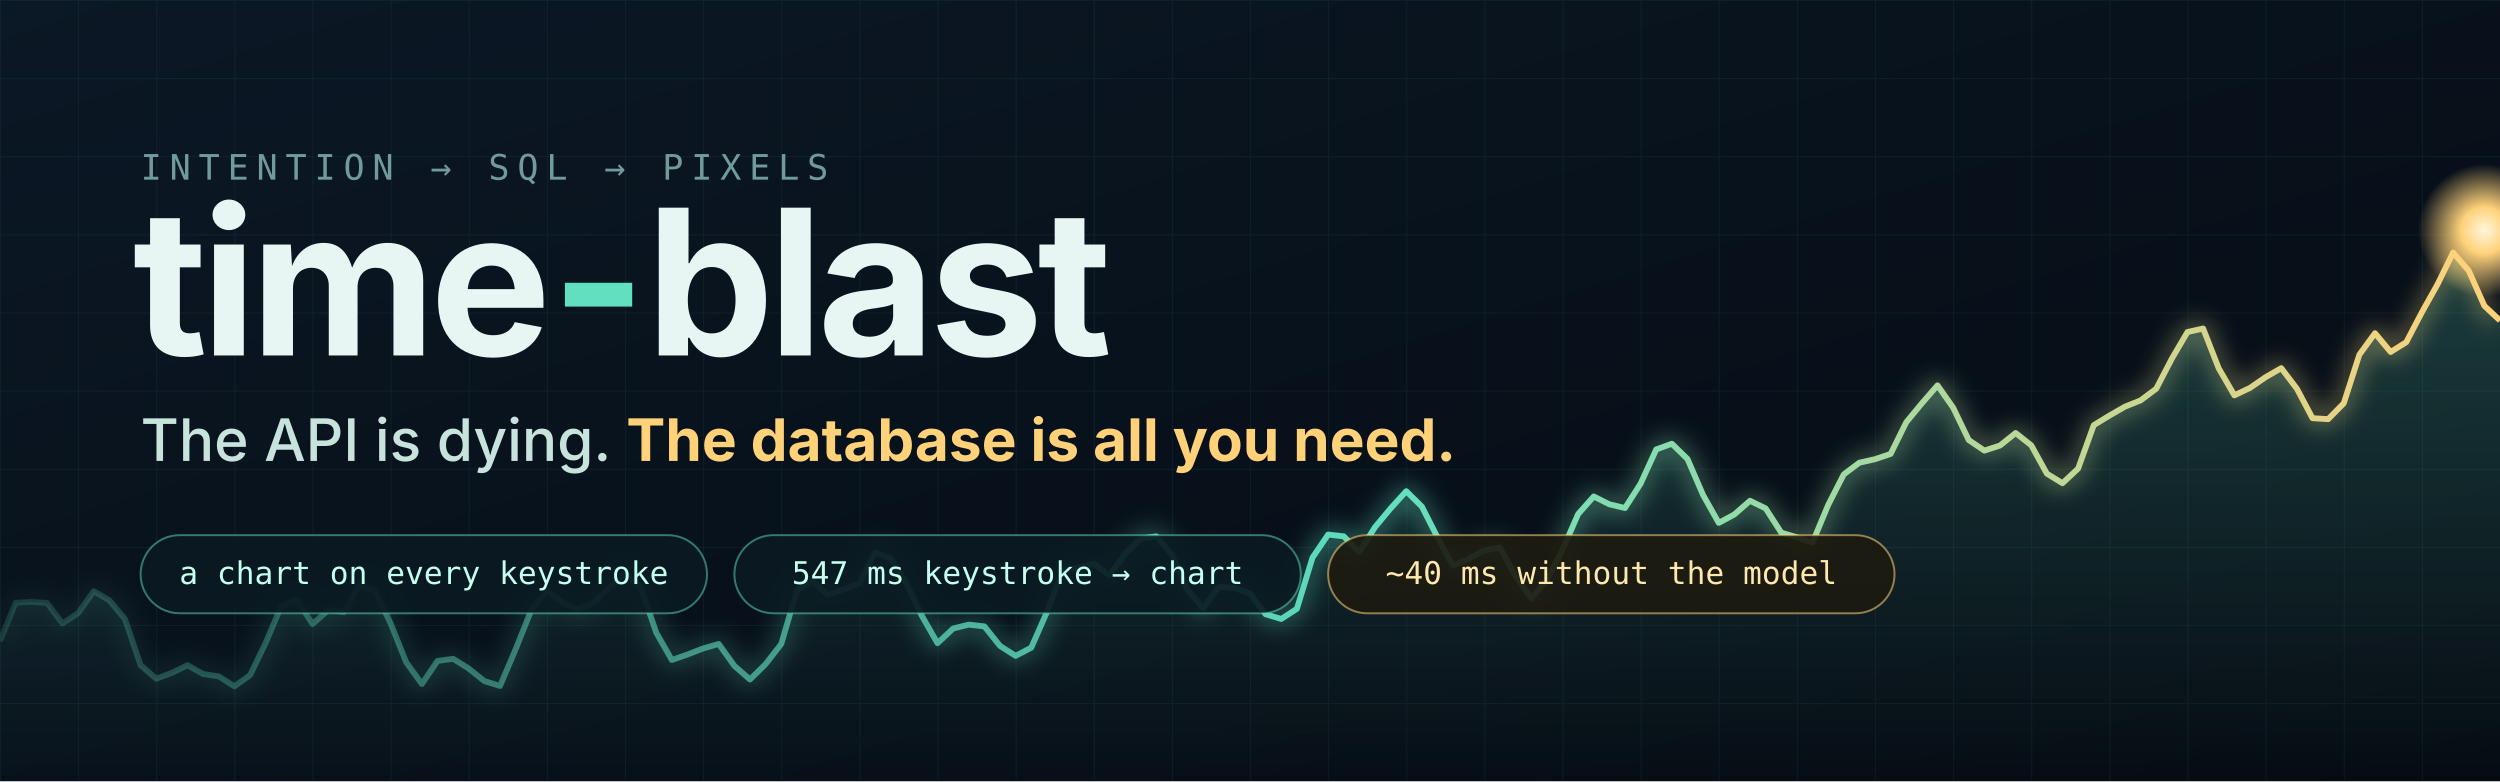
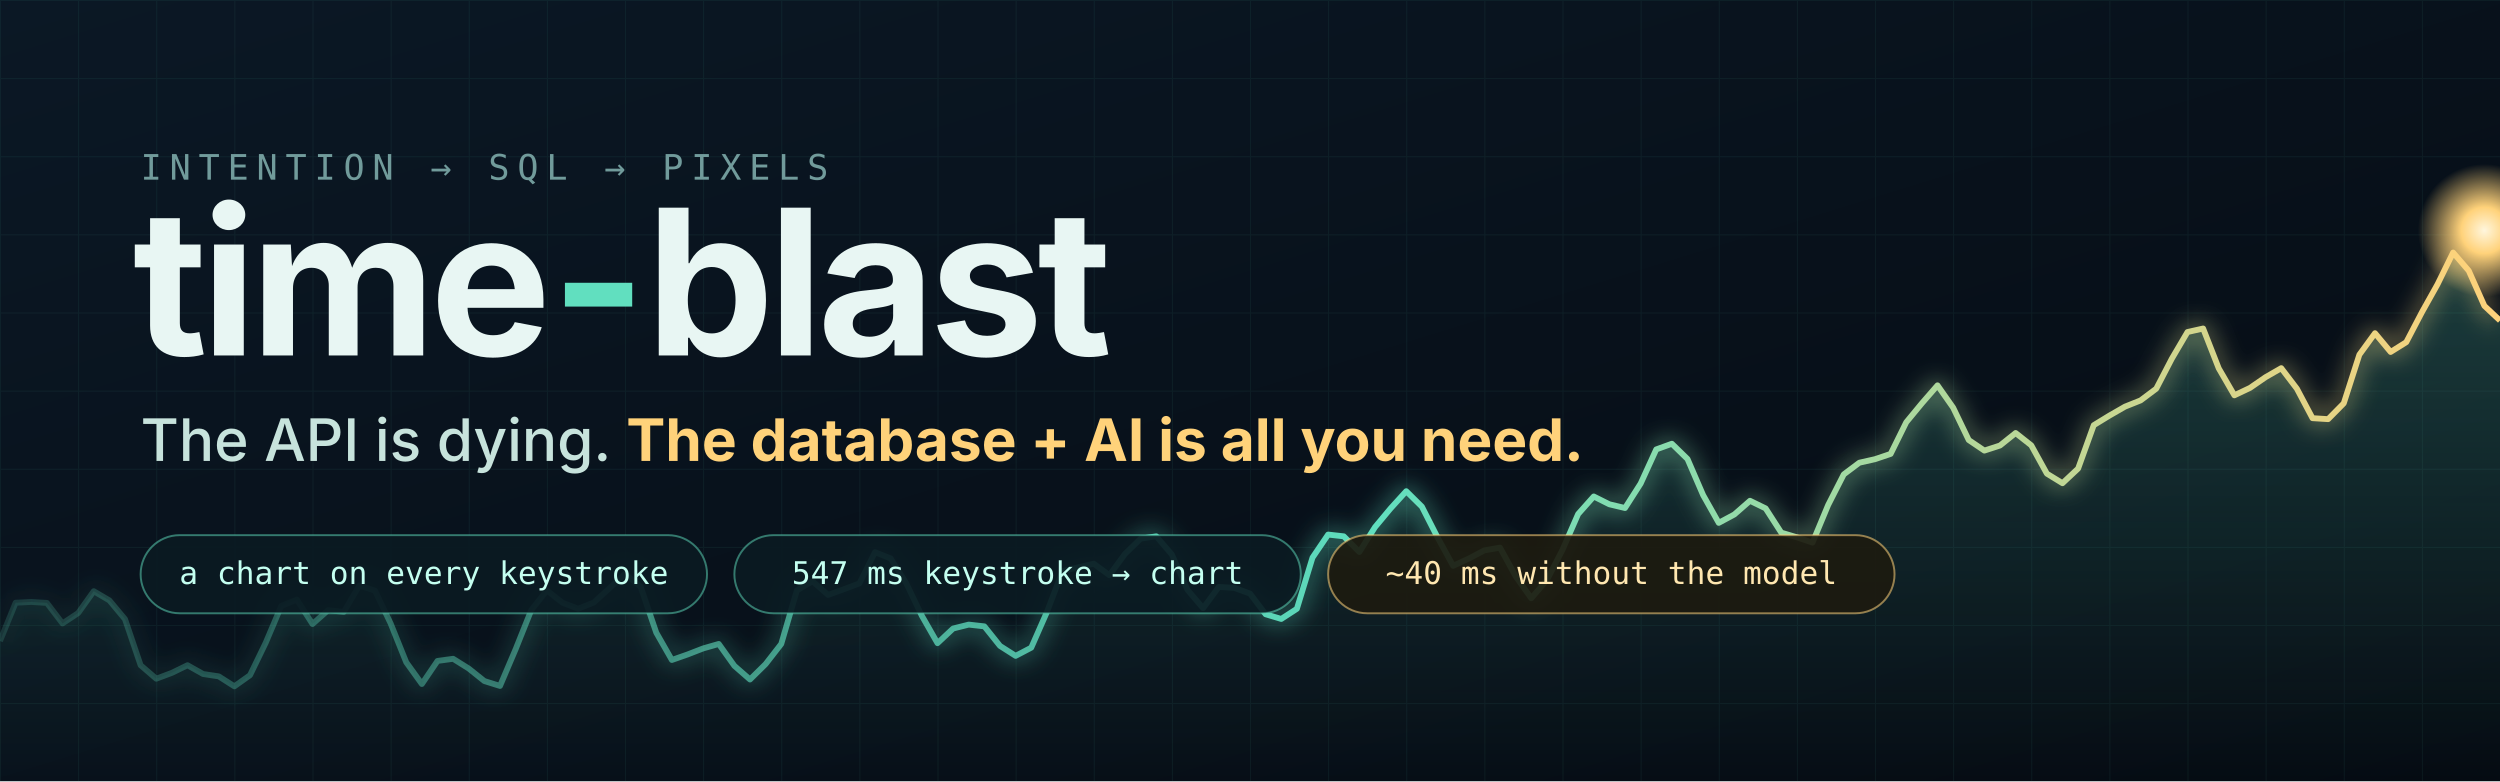
<svg xmlns="http://www.w3.org/2000/svg" width="1280" height="400" viewBox="0 0 1280 400" role="img" aria-label="time-blast: from intention to chart, no API in between">
  <defs>
    <linearGradient id="bg" x1="0" y1="0" x2="1" y2="1">
      <stop offset="0" stop-color="#0b1825" />
      <stop offset="1" stop-color="#050b12" />
    </linearGradient>
    <linearGradient id="stroke" x1="0" x2="1">
      <stop offset="0" stop-color="#61dfbf" stop-opacity=".15" />
      <stop offset=".55" stop-color="#61dfbf" />
      <stop offset="1" stop-color="#ffd27a" />
    </linearGradient>
    <linearGradient id="fill" x1="0" y1="0" x2="0" y2="1">
      <stop offset="0" stop-color="#61dfbf" stop-opacity=".22" />
      <stop offset="1" stop-color="#61dfbf" stop-opacity="0" />
    </linearGradient>
    <pattern id="grid" width="40" height="40" patternUnits="userSpaceOnUse">
      <path d="M40 0H0V40" fill="none" stroke="#61dfbf" stroke-opacity=".06" />
    </pattern>
    <filter id="glow" x="-10%" y="-50%" width="120%" height="200%">
      <feGaussianBlur stdDeviation="6" result="b" />
      <feMerge>
        <feMergeNode in="b" />
        <feMergeNode in="SourceGraphic" />
      </feMerge>
    </filter>
    <radialGradient id="spark">
      <stop offset="0" stop-color="#fff6dd" />
      <stop offset=".35" stop-color="#ffd27a" />
      <stop offset="1" stop-color="#ffd27a" stop-opacity="0" />
    </radialGradient>
  </defs>
  <rect width="1280" height="400" fill="url(#bg)" />
  <rect width="1280" height="400" fill="url(#grid)" />
  <path d="M0,328.2 L8,308.6 L16,308.2 L24,308.7 L32,319.2 L40,313.9 L48,302.7 L56,307.4 L64,317.0 L72,340.6 L80,347.5 L88,344.5 L96,340.6 L104,345.1 L112,346.3 L120,351.4 L128,345.7 L136,329.2 L144,310.3 L152,307.0 L160,319.5 L168,312.4 L176,313.3 L184,299.8 L192,302.4 L200,319.2 L208,339.1 L216,350.2 L224,338.4 L232,337.3 L240,342.3 L248,348.7 L256,351.2 L264,332.4 L272,312.4 L280,302.3 L288,308.6 L296,311.7 L304,308.5 L312,301.2 L320,293.8 L328,300.4 L336,323.9 L344,337.9 L352,335.1 L360,332.0 L368,329.7 L376,340.9 L384,347.9 L392,340.0 L400,329.7 L408,302.3 L416,297.6 L424,304.6 L432,301.7 L440,298.7 L448,282.7 L456,285.9 L464,298.6 L472,315.3 L480,329.3 L488,321.8 L496,319.8 L504,320.7 L512,330.7 L520,335.8 L528,331.6 L536,313.4 L544,292.4 L552,290.5 L560,288.6 L568,294.5 L576,283.6 L584,275.8 L592,274.6 L600,283.9 L608,302.0 L616,311.4 L624,300.5 L632,301.0 L640,303.9 L648,314.5 L656,316.9 L664,311.7 L672,285.5 L680,273.7 L688,274.6 L696,282.6 L704,269.9 L712,260.3 L720,251.5 L728,259.4 L736,275.1 L744,289.7 L752,286.0 L760,281.8 L768,280.4 L776,295.0 L784,306.3 L792,297.0 L800,281.5 L808,263.2 L816,254.2 L824,258.2 L832,260.1 L840,247.6 L848,230.1 L856,227.2 L864,235.0 L872,253.5 L880,267.7 L888,263.4 L896,256.4 L904,260.3 L912,272.7 L920,275.1 L928,277.8 L936,258.6 L944,242.9 L952,236.9 L960,235.1 L968,232.4 L976,216.2 L984,206.5 L992,197.3 L1000,208.7 L1008,225.3 L1016,230.7 L1024,228.1 L1032,221.7 L1040,228.0 L1048,242.5 L1056,247.4 L1064,239.9 L1072,217.7 L1080,212.8 L1088,208.2 L1096,205.0 L1104,199.0 L1112,183.6 L1120,170.0 L1128,168.2 L1136,188.6 L1144,202.4 L1152,198.6 L1160,193.1 L1168,188.5 L1176,199.0 L1184,214.1 L1192,214.6 L1200,206.5 L1208,181.6 L1216,170.6 L1224,180.2 L1232,175.2 L1240,159.9 L1248,145.6 L1256,129.3 L1264,138.6 L1272,156.6 L1280,164.1 L1280,400 L0,400 Z" fill="url(#fill)" />
  <path d="M0,328.2 L8,308.6 L16,308.2 L24,308.7 L32,319.2 L40,313.9 L48,302.7 L56,307.4 L64,317.0 L72,340.6 L80,347.5 L88,344.5 L96,340.6 L104,345.1 L112,346.3 L120,351.4 L128,345.7 L136,329.2 L144,310.3 L152,307.0 L160,319.5 L168,312.4 L176,313.3 L184,299.8 L192,302.4 L200,319.2 L208,339.1 L216,350.2 L224,338.4 L232,337.3 L240,342.3 L248,348.7 L256,351.2 L264,332.4 L272,312.4 L280,302.3 L288,308.6 L296,311.7 L304,308.5 L312,301.2 L320,293.8 L328,300.4 L336,323.9 L344,337.9 L352,335.1 L360,332.0 L368,329.7 L376,340.9 L384,347.9 L392,340.0 L400,329.7 L408,302.3 L416,297.6 L424,304.6 L432,301.7 L440,298.7 L448,282.7 L456,285.9 L464,298.6 L472,315.3 L480,329.3 L488,321.8 L496,319.8 L504,320.7 L512,330.7 L520,335.8 L528,331.6 L536,313.4 L544,292.4 L552,290.5 L560,288.6 L568,294.5 L576,283.6 L584,275.8 L592,274.6 L600,283.9 L608,302.0 L616,311.4 L624,300.5 L632,301.0 L640,303.9 L648,314.5 L656,316.9 L664,311.7 L672,285.5 L680,273.7 L688,274.6 L696,282.6 L704,269.9 L712,260.3 L720,251.5 L728,259.4 L736,275.1 L744,289.7 L752,286.0 L760,281.8 L768,280.4 L776,295.0 L784,306.3 L792,297.0 L800,281.5 L808,263.2 L816,254.2 L824,258.2 L832,260.1 L840,247.6 L848,230.1 L856,227.2 L864,235.0 L872,253.5 L880,267.7 L888,263.4 L896,256.4 L904,260.3 L912,272.7 L920,275.1 L928,277.8 L936,258.6 L944,242.9 L952,236.9 L960,235.1 L968,232.4 L976,216.2 L984,206.5 L992,197.3 L1000,208.7 L1008,225.3 L1016,230.7 L1024,228.1 L1032,221.7 L1040,228.0 L1048,242.5 L1056,247.4 L1064,239.9 L1072,217.7 L1080,212.8 L1088,208.2 L1096,205.0 L1104,199.0 L1112,183.6 L1120,170.0 L1128,168.2 L1136,188.6 L1144,202.4 L1152,198.6 L1160,193.1 L1168,188.5 L1176,199.0 L1184,214.1 L1192,214.6 L1200,206.5 L1208,181.6 L1216,170.6 L1224,180.2 L1232,175.2 L1240,159.9 L1248,145.6 L1256,129.3 L1264,138.6 L1272,156.6 L1280,164.1" fill="none" stroke="url(#stroke)" stroke-width="3" stroke-linejoin="round" filter="url(#glow)" />
  <circle cx="1272" cy="118" r="34" fill="url(#spark)" />
  <g font-family="DM Sans, Inter, -apple-system, 'Segoe UI', Helvetica, Arial, sans-serif">
    <text x="72" y="92" fill="#719b9b" font-family="'IBM Plex Mono', SFMono-Regular, Menlo, Consolas, monospace" font-size="18" letter-spacing="4">INTENTION → SQL → PIXELS</text>
    <text x="68" y="182" fill="#e8f6f3" font-size="104" font-weight="700" letter-spacing="-3">time<tspan fill="#61dfbf">-</tspan>blast</text>
-     <text x="72" y="236" fill="#c7e3dc" font-size="30" font-weight="500">The API is dying. <tspan fill="#ffd27a" font-weight="700">The database is all you need.</tspan>
+     <text x="72" y="236" fill="#c7e3dc" font-size="30" font-weight="500">The API is dying. <tspan fill="#ffd27a" font-weight="700">The database + AI is all you need.</tspan>
    </text>
    <g font-family="'IBM Plex Mono', SFMono-Regular, Menlo, Consolas, monospace" font-size="16">
      <rect x="72" y="274" width="290" height="40" rx="20" fill="#0a1a22" fill-opacity=".92" stroke="#61dfbf" stroke-opacity=".5" />
      <text x="217" y="299" fill="#c4fff0" text-anchor="middle">a chart on every keystroke</text>
      <rect x="376" y="274" width="290" height="40" rx="20" fill="#0a1a22" fill-opacity=".92" stroke="#61dfbf" stroke-opacity=".5" />
      <text x="521" y="299" fill="#c4fff0" text-anchor="middle">547 ms keystroke → chart</text>
      <rect x="680" y="274" width="290" height="40" rx="20" fill="#1d1a10" fill-opacity=".92" stroke="#ffd27a" stroke-opacity=".55" />
      <text x="825" y="299" fill="#ffe7b0" text-anchor="middle">~40 ms without the model</text>
    </g>
  </g>
</svg>
